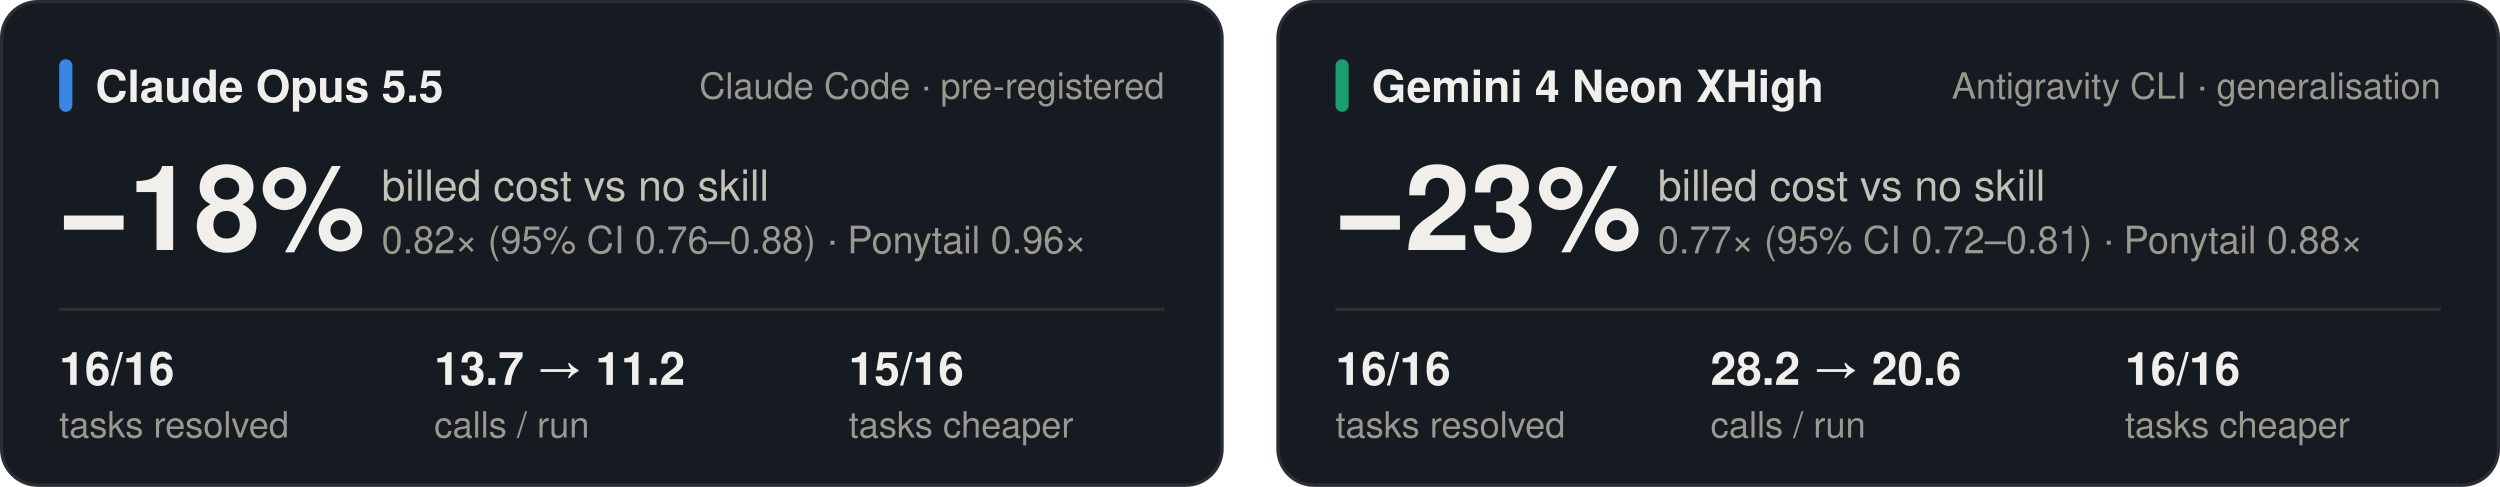
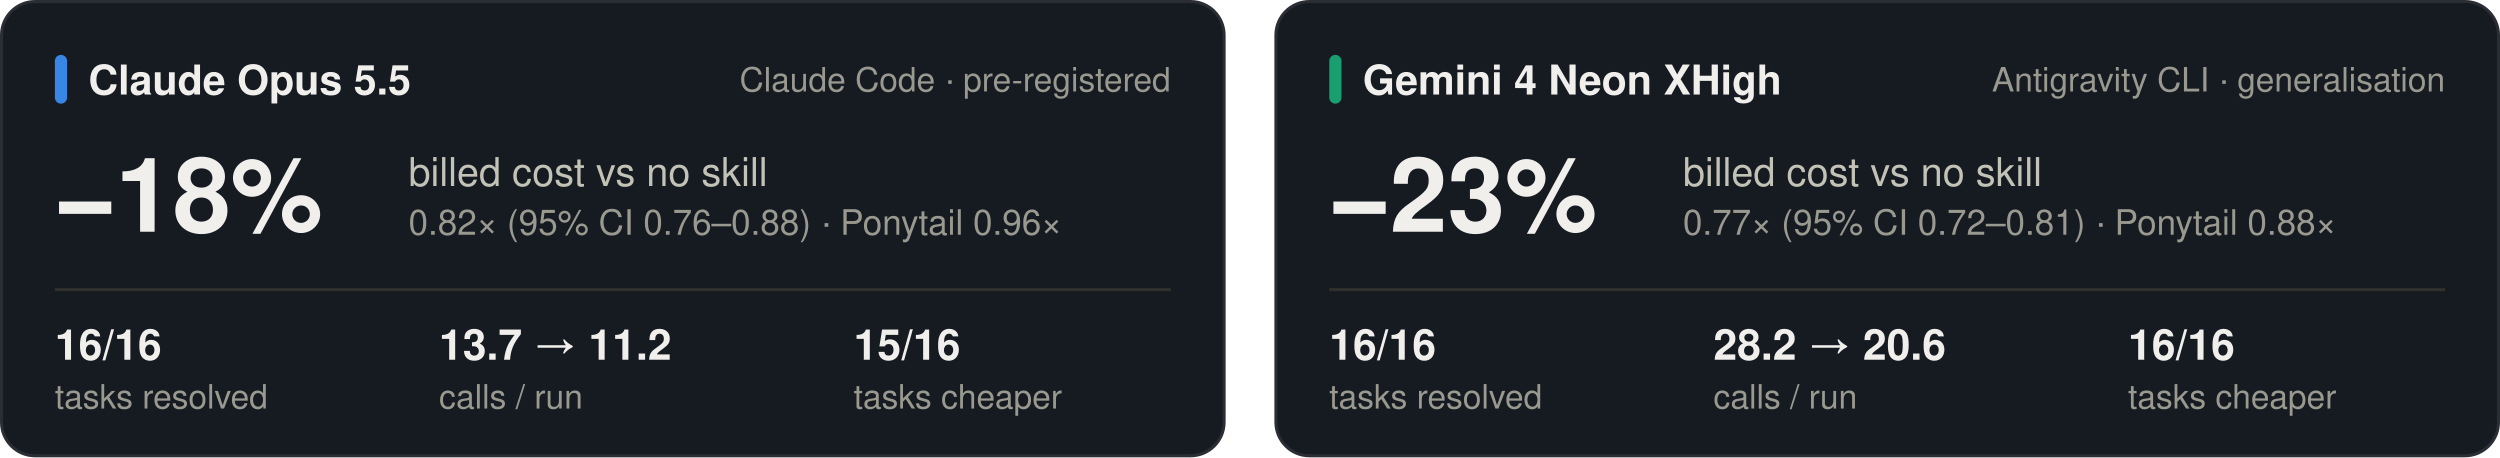
- <svg xmlns="http://www.w3.org/2000/svg" width="760" height="148" viewBox="0 0 760 148" font-family="-apple-system,BlinkMacSystemFont,'Segoe UI',Helvetica,Arial,sans-serif" role="img" aria-label="nonhuman headline results on Claude Opus 5.5 and Gemini 4 Neon XHigh">
-   <rect x="0.5" y="0.5" width="371.0" height="147" rx="11" fill="#161b22" stroke="#2a2d33" stroke-width="1" />
+ <svg xmlns="http://www.w3.org/2000/svg" width="820" height="150" viewBox="0 0 820 150" font-family="-apple-system,BlinkMacSystemFont,'Segoe UI',Helvetica,Arial,sans-serif" role="img" aria-label="nonhuman headline results on Claude Opus 5.5 and Gemini 4 Neon XHigh">
+   <rect x="0.5" y="0.5" width="401.0" height="149" rx="11" fill="#161b22" stroke="#2a2d33" stroke-width="1" />
  <rect x="18.0" y="18" width="4" height="16" rx="2" fill="#3987e5" />
  <text x="29.0" y="31.0" fill="#f0efec" font-size="13.5" font-weight="650" text-anchor="start">Claude Opus 5.5</text>
-   <text x="354.0" y="30.0" fill="#9a9990" font-size="11" font-weight="400" text-anchor="end">Claude Code · pre-registered</text>
-   <text x="18.0" y="76.0" fill="#f0efec" font-size="36" font-weight="700" text-anchor="start">−18%</text>
-   <text x="116.0" y="61.0" fill="#c3c2b7" font-size="13" font-weight="500" text-anchor="start">billed cost vs no skill</text>
-   <text x="116.0" y="77.0" fill="#9a9990" font-size="11.5" font-weight="400" text-anchor="start">0.82× (95% CI 0.76–0.88) · Ponytail 0.96×</text>
-   <line x1="18.0" y1="94" x2="354.0" y2="94" stroke="#30302d" stroke-width="1" />
-   <text x="18.0" y="117.0" fill="#f0efec" font-size="14" font-weight="650" text-anchor="start">16/16</text>
-   <text x="18.0" y="133.0" fill="#9a9990" font-size="11" font-weight="400" text-anchor="start">tasks resolved</text>
-   <text x="132.0" y="117.0" fill="#f0efec" font-size="14" font-weight="650" text-anchor="start">13.7 → 11.2</text>
-   <text x="132.0" y="133.0" fill="#9a9990" font-size="11" font-weight="400" text-anchor="start">calls / run</text>
-   <text x="258.0" y="117.0" fill="#f0efec" font-size="14" font-weight="650" text-anchor="start">15/16</text>
-   <text x="258.0" y="133.0" fill="#9a9990" font-size="11" font-weight="400" text-anchor="start">tasks cheaper</text>
-   <rect x="388.5" y="0.5" width="371.0" height="147" rx="11" fill="#161b22" stroke="#2a2d33" stroke-width="1" />
-   <rect x="406.0" y="18" width="4" height="16" rx="2" fill="#199e70" />
-   <text x="417.0" y="31.0" fill="#f0efec" font-size="13.5" font-weight="650" text-anchor="start">Gemini 4 Neon XHigh</text>
-   <text x="742.0" y="30.0" fill="#9a9990" font-size="11" font-weight="400" text-anchor="end">Antigravity CLI · generalisation</text>
-   <text x="406.0" y="76.0" fill="#f0efec" font-size="36" font-weight="700" text-anchor="start">−23%</text>
-   <text x="504.0" y="61.0" fill="#c3c2b7" font-size="13" font-weight="500" text-anchor="start">billed cost vs no skill</text>
-   <text x="504.0" y="77.0" fill="#9a9990" font-size="11.5" font-weight="400" text-anchor="start">0.77× (95% CI 0.72–0.81) · Ponytail 0.88×</text>
-   <line x1="406.0" y1="94" x2="742.0" y2="94" stroke="#30302d" stroke-width="1" />
-   <text x="406.0" y="117.0" fill="#f0efec" font-size="14" font-weight="650" text-anchor="start">16/16</text>
-   <text x="406.0" y="133.0" fill="#9a9990" font-size="11" font-weight="400" text-anchor="start">tasks resolved</text>
-   <text x="520.0" y="117.0" fill="#f0efec" font-size="14" font-weight="650" text-anchor="start">28.2 → 20.6</text>
-   <text x="520.0" y="133.0" fill="#9a9990" font-size="11" font-weight="400" text-anchor="start">calls / run</text>
-   <text x="646.0" y="117.0" fill="#f0efec" font-size="14" font-weight="650" text-anchor="start">16/16</text>
-   <text x="646.0" y="133.0" fill="#9a9990" font-size="11" font-weight="400" text-anchor="start">tasks cheaper</text>
+   <text x="384.0" y="30.0" fill="#9a9990" font-size="11" font-weight="400" text-anchor="end">Claude Code · pre-registered</text>
+   <text x="18.0" y="76.0" fill="#f0efec" font-size="34" font-weight="700" text-anchor="start">−18%</text>
+   <text x="134.0" y="61.0" fill="#c3c2b7" font-size="13" font-weight="500" text-anchor="start">billed cost vs no skill</text>
+   <text x="134.0" y="77.0" fill="#9a9990" font-size="11.5" font-weight="400" text-anchor="start">0.82× (95% CI 0.76–0.88) · Ponytail 0.96×</text>
+   <line x1="18.0" y1="95" x2="384.0" y2="95" stroke="#30302d" stroke-width="1" />
+   <text x="18.0" y="118.0" fill="#f0efec" font-size="14" font-weight="650" text-anchor="start">16/16</text>
+   <text x="18.0" y="134.0" fill="#9a9990" font-size="11" font-weight="400" text-anchor="start">tasks resolved</text>
+   <text x="144.0" y="118.0" fill="#f0efec" font-size="14" font-weight="650" text-anchor="start">13.7 → 11.2</text>
+   <text x="144.0" y="134.0" fill="#9a9990" font-size="11" font-weight="400" text-anchor="start">calls / run</text>
+   <text x="280.0" y="118.0" fill="#f0efec" font-size="14" font-weight="650" text-anchor="start">15/16</text>
+   <text x="280.0" y="134.0" fill="#9a9990" font-size="11" font-weight="400" text-anchor="start">tasks cheaper</text>
+   <rect x="418.5" y="0.5" width="401.0" height="149" rx="11" fill="#161b22" stroke="#2a2d33" stroke-width="1" />
+   <rect x="436.0" y="18" width="4" height="16" rx="2" fill="#199e70" />
+   <text x="447.0" y="31.0" fill="#f0efec" font-size="13.5" font-weight="650" text-anchor="start">Gemini 4 Neon XHigh</text>
+   <text x="802.0" y="30.0" fill="#9a9990" font-size="11" font-weight="400" text-anchor="end">Antigravity CLI · generalisation</text>
+   <text x="436.0" y="76.0" fill="#f0efec" font-size="34" font-weight="700" text-anchor="start">−23%</text>
+   <text x="552.0" y="61.0" fill="#c3c2b7" font-size="13" font-weight="500" text-anchor="start">billed cost vs no skill</text>
+   <text x="552.0" y="77.0" fill="#9a9990" font-size="11.5" font-weight="400" text-anchor="start">0.77× (95% CI 0.72–0.81) · Ponytail 0.88×</text>
+   <line x1="436.0" y1="95" x2="802.0" y2="95" stroke="#30302d" stroke-width="1" />
+   <text x="436.0" y="118.0" fill="#f0efec" font-size="14" font-weight="650" text-anchor="start">16/16</text>
+   <text x="436.0" y="134.0" fill="#9a9990" font-size="11" font-weight="400" text-anchor="start">tasks resolved</text>
+   <text x="562.0" y="118.0" fill="#f0efec" font-size="14" font-weight="650" text-anchor="start">28.2 → 20.6</text>
+   <text x="562.0" y="134.0" fill="#9a9990" font-size="11" font-weight="400" text-anchor="start">calls / run</text>
+   <text x="698.0" y="118.0" fill="#f0efec" font-size="14" font-weight="650" text-anchor="start">16/16</text>
+   <text x="698.0" y="134.0" fill="#9a9990" font-size="11" font-weight="400" text-anchor="start">tasks cheaper</text>
</svg>
